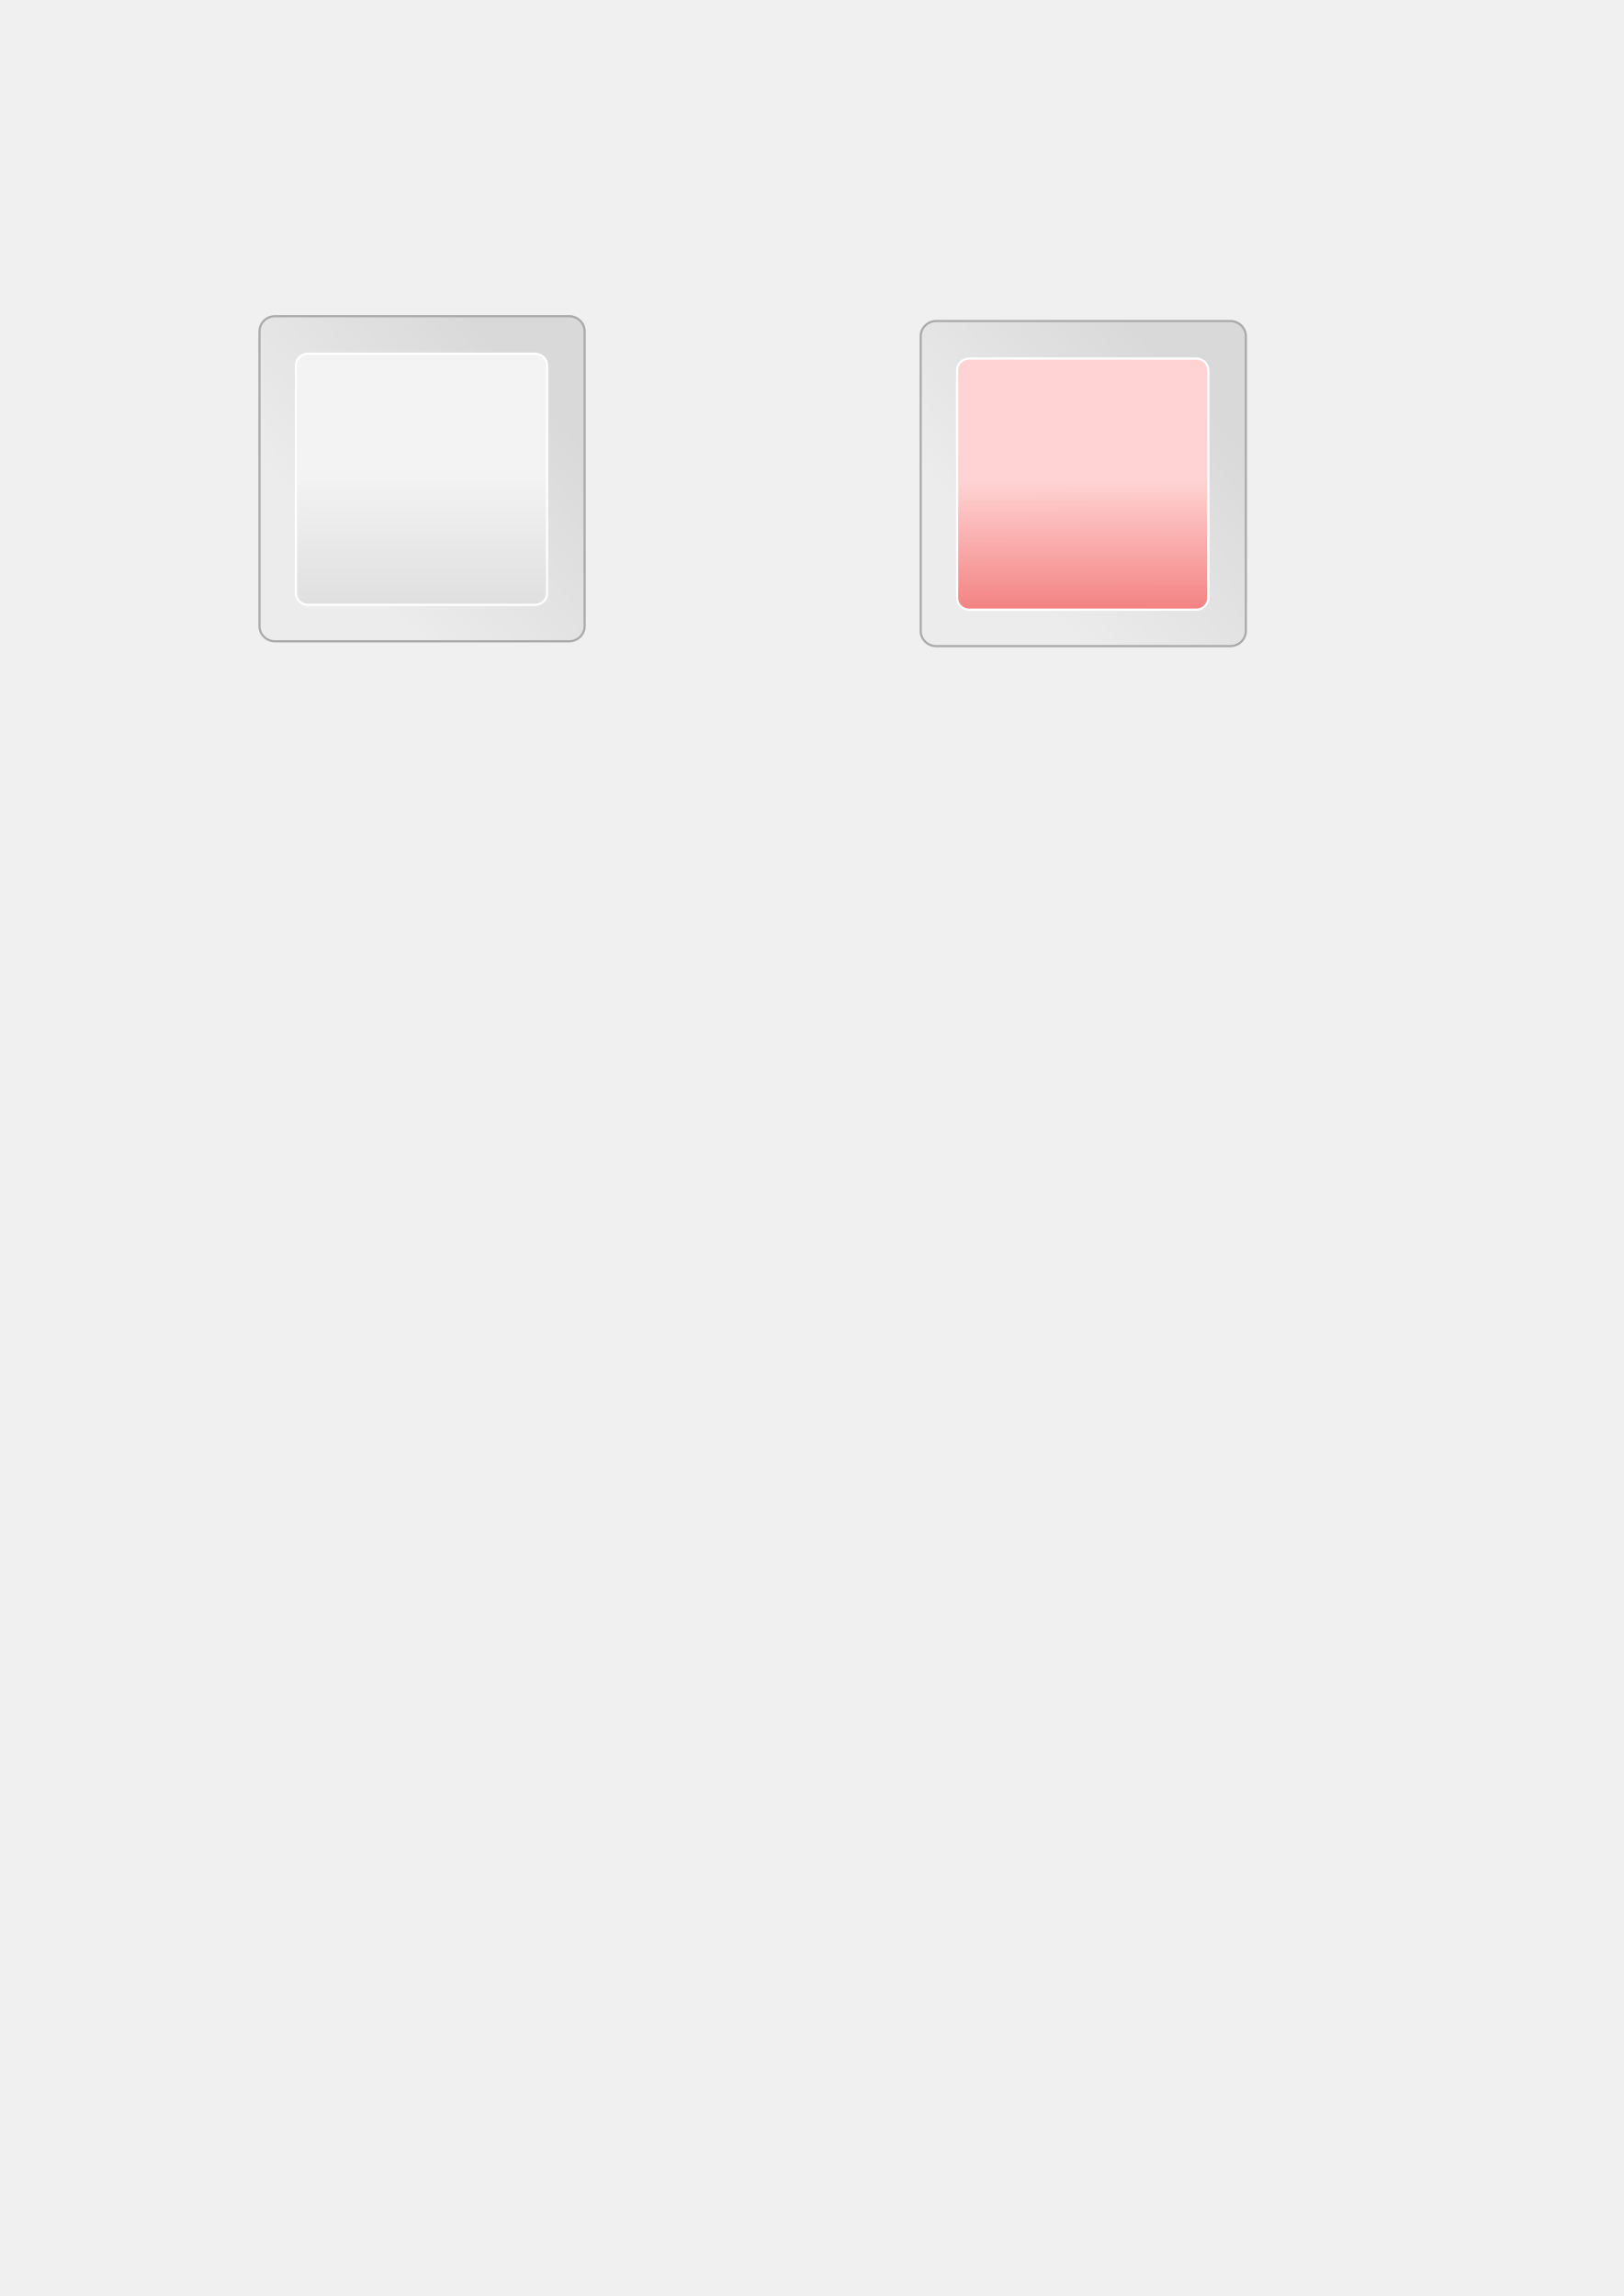
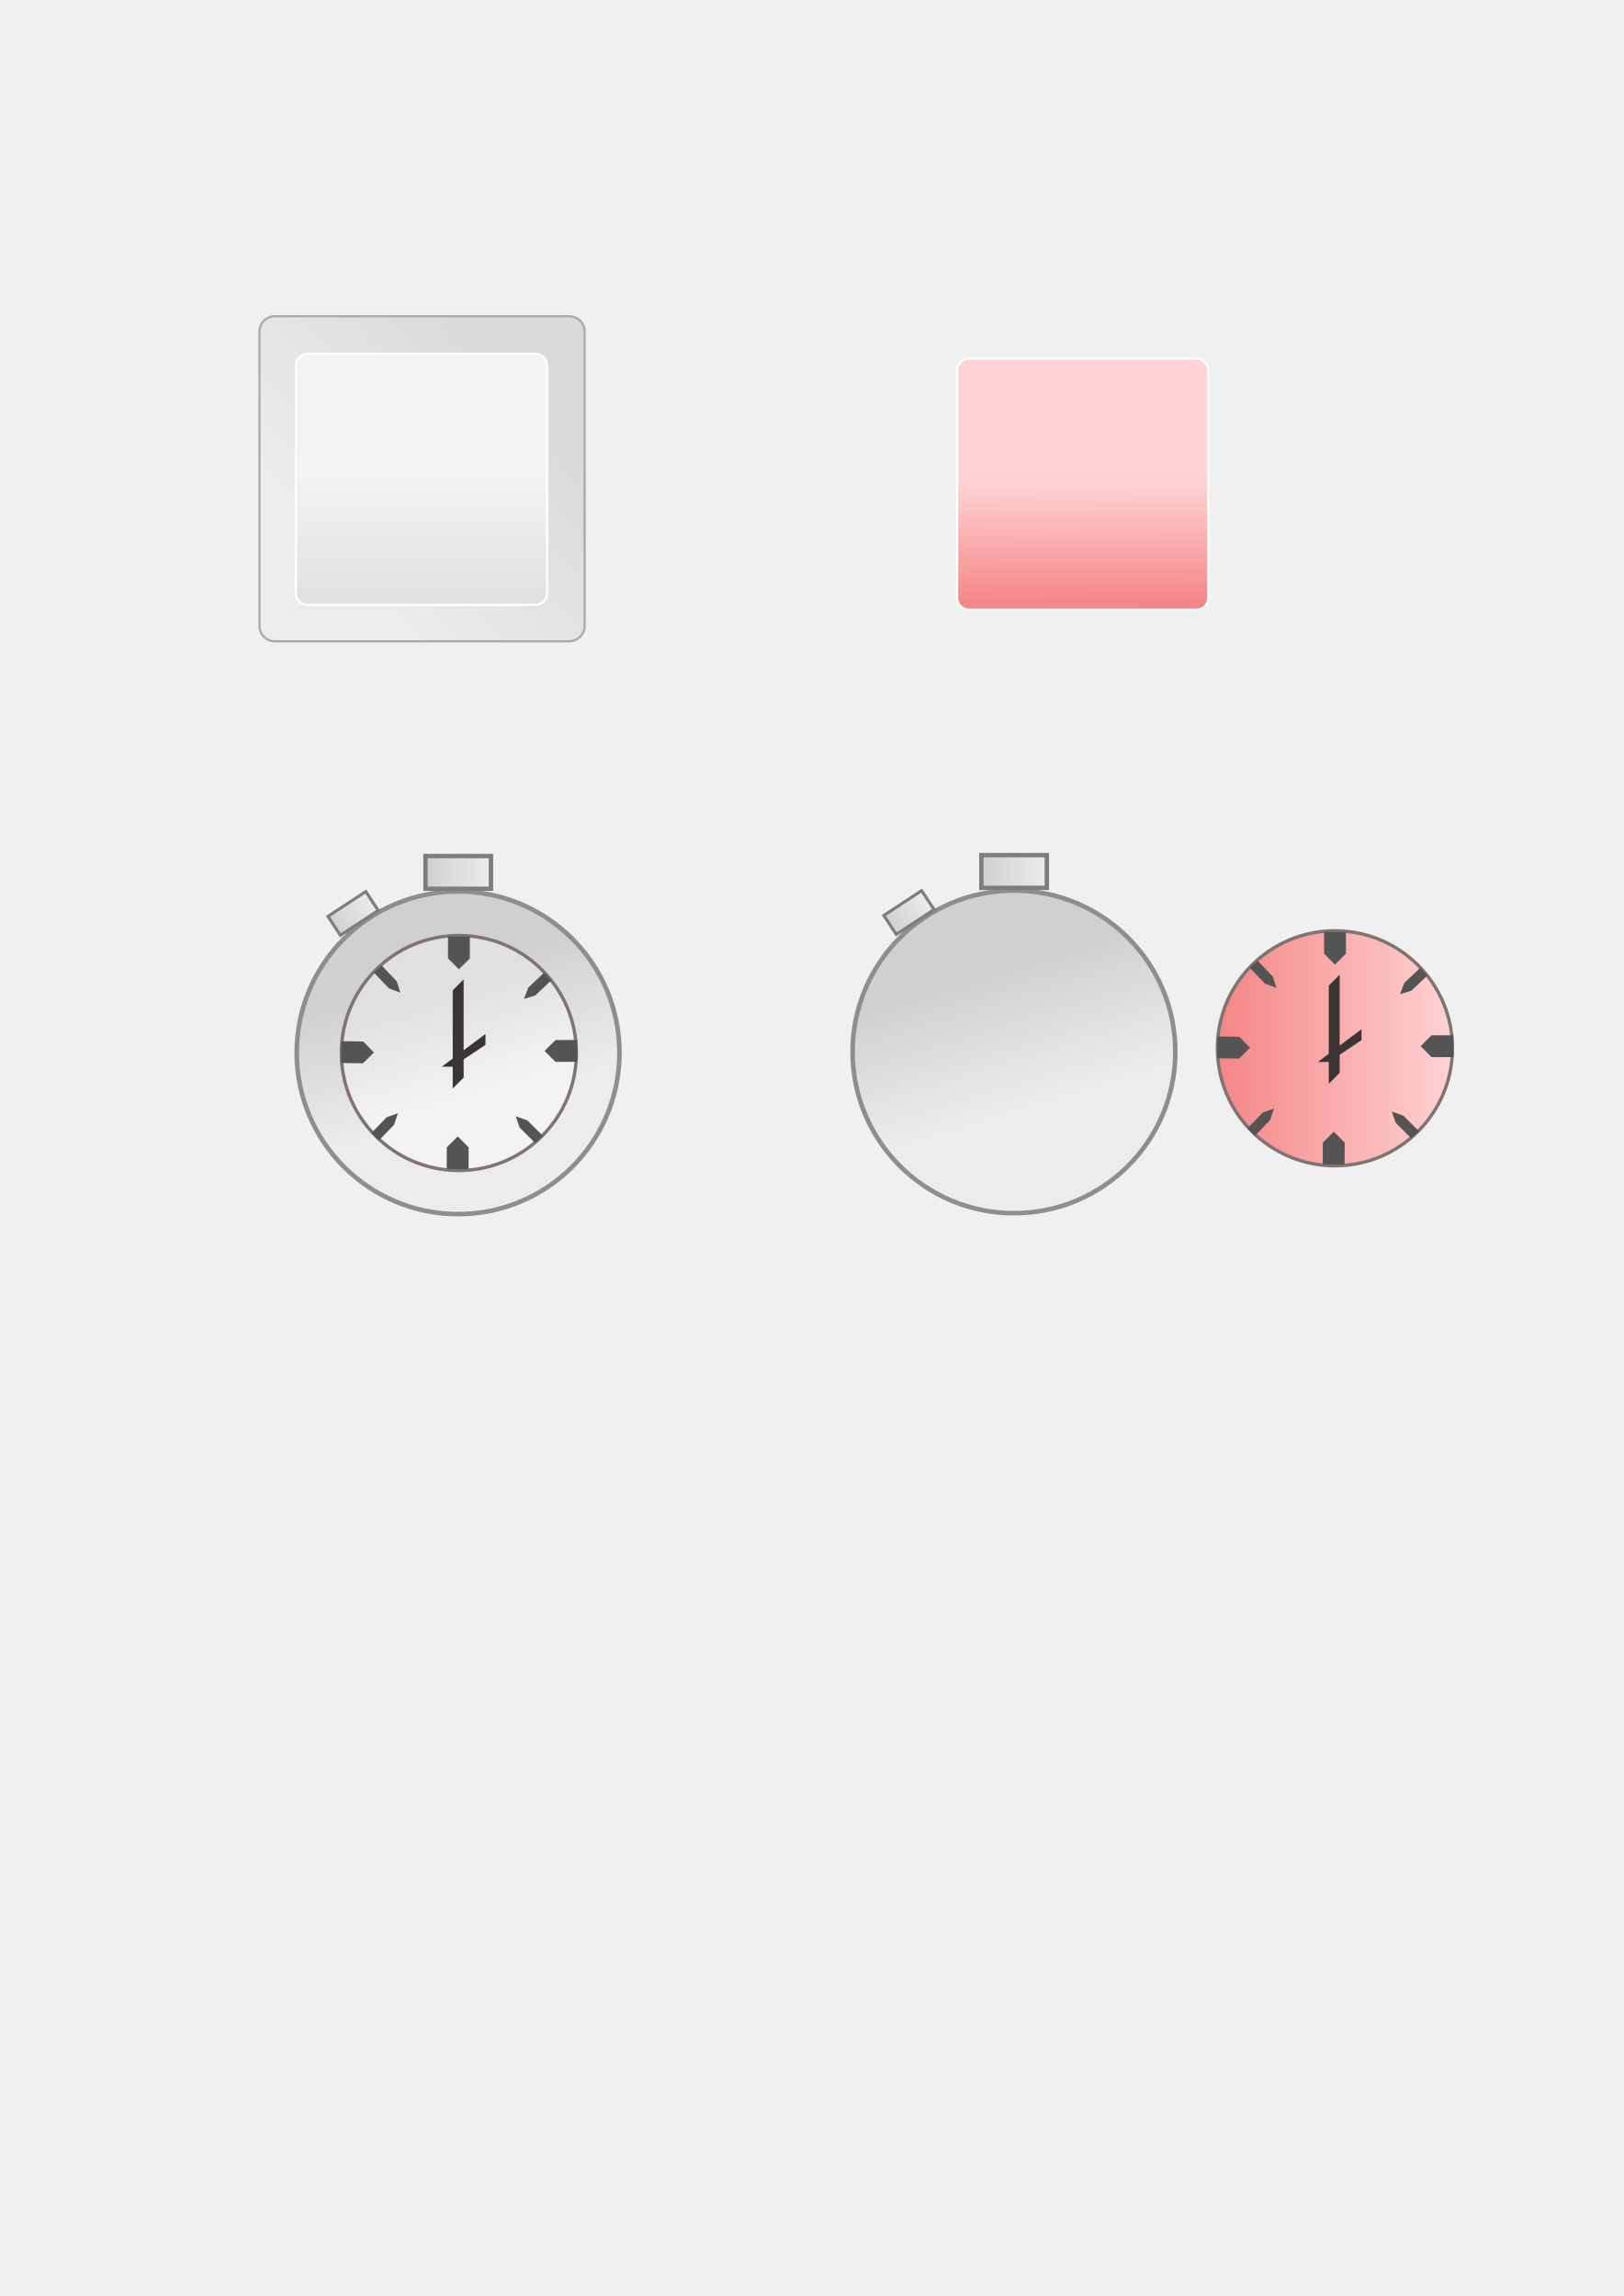
<svg xmlns="http://www.w3.org/2000/svg" xmlns:xlink="http://www.w3.org/1999/xlink" width="744.094" height="1052.362" id="svg2" version="1.1">
  <defs id="defs4">
    <linearGradient id="linearGradient3854">
      <stop style="stop-color:#f48585;stop-opacity:1;" offset="0" id="stop3856" />
      <stop style="stop-color:#ffd3d3;stop-opacity:1;" offset="1" id="stop3858" />
    </linearGradient>
    <linearGradient id="linearGradient3799">
      <stop id="stop3801" offset="0" style="stop-color:#e0e0e0;stop-opacity:1;" />
      <stop id="stop3803" offset="1" style="stop-color:#f3f3f3;stop-opacity:1;" />
    </linearGradient>
    <linearGradient id="linearGradient3757">
      <stop style="stop-color:#d9d9d9;stop-opacity:1;" offset="0" id="stop3759" />
      <stop style="stop-color:#ececec;stop-opacity:1;" offset="1" id="stop3761" />
    </linearGradient>
    <linearGradient xlink:href="#linearGradient3757" id="linearGradient3763" x1="450.028" y1="267.986" x2="272.216" y2="425.57" gradientUnits="userSpaceOnUse" gradientTransform="matrix(0.4966888,0,0,0.4966887,20.5758,43.17623)" />
    <linearGradient xlink:href="#linearGradient3757-7" id="linearGradient3763-1" x1="488.414" y1="213.438" x2="201.505" y2="494.261" gradientUnits="userSpaceOnUse" />
    <linearGradient id="linearGradient3757-7">
      <stop style="stop-color:#d0d0d0;stop-opacity:1;" offset="0" id="stop3759-4" />
      <stop style="stop-color:#ececec;stop-opacity:1;" offset="1" id="stop3761-0" />
    </linearGradient>
    <linearGradient gradientTransform="matrix(0.3837161,0,0,0.3837161,59.64207,83.5127)" y2="351.875" x2="345.74" y1="500.059" x1="346.028" gradientUnits="userSpaceOnUse" id="linearGradient3780" xlink:href="#linearGradient3799" />
    <linearGradient gradientTransform="matrix(0.3837161,0,0,0.3837161,362.6522,85.72966)" y2="351.875" x2="345.74" y1="500.059" x1="346.028" gradientUnits="userSpaceOnUse" id="linearGradient3780-9" xlink:href="#linearGradient3854" />
    <linearGradient id="linearGradient3799-2">
      <stop id="stop3801-6" offset="0" style="stop-color:#e0e0e0;stop-opacity:1;" />
      <stop id="stop3803-5" offset="1" style="stop-color:#f3f3f3;stop-opacity:1;" />
    </linearGradient>
    <linearGradient xlink:href="#linearGradient3757-74" id="linearGradient3763-7" x1="450.028" y1="267.986" x2="272.216" y2="425.57" gradientUnits="userSpaceOnUse" gradientTransform="matrix(0.4966888,0,0,0.4966887,20.5758,43.17623)" />
    <linearGradient id="linearGradient3757-74">
      <stop style="stop-color:#d9d9d9;stop-opacity:1;" offset="0" id="stop3759-5" />
      <stop style="stop-color:#ececec;stop-opacity:1;" offset="1" id="stop3761-7" />
    </linearGradient>
-     <linearGradient y2="425.57" x2="272.216" y1="267.986" x1="450.028" gradientTransform="matrix(0.4966888,0,0,0.4966887,323.5859,45.39319)" gradientUnits="userSpaceOnUse" id="linearGradient3825" xlink:href="#linearGradient3757-74" />
+     <linearGradient xlink:href="#linearGradient3757-7" id="linearGradient3868" x1="197.857" y1="452.005" x2="215.714" y2="510.576" gradientUnits="userSpaceOnUse" />
+     <linearGradient xlink:href="#linearGradient3757-7-7" id="linearGradient3868-5" x1="197.857" y1="452.005" x2="215.714" y2="510.576" gradientUnits="userSpaceOnUse" />
+     <linearGradient id="linearGradient3757-7-7">
+       <stop style="stop-color:#d0d0d0;stop-opacity:1;" offset="0" id="stop3759-4-4" />
+       <stop style="stop-color:#ececec;stop-opacity:1;" offset="1" id="stop3761-0-4" />
+     </linearGradient>
+     <linearGradient y2="510.576" x2="215.714" y1="452.005" x1="197.857" gradientUnits="userSpaceOnUse" id="linearGradient3885" xlink:href="#linearGradient3799" />
+     <linearGradient xlink:href="#linearGradient3757-7" id="linearGradient4013" x1="194.5" y1="399.862" x2="225.5" y2="399.862" gradientUnits="userSpaceOnUse" />
+     <linearGradient xlink:href="#linearGradient3757-7-3" id="linearGradient4013-9" x1="194.5" y1="399.862" x2="225.5" y2="399.862" gradientUnits="userSpaceOnUse" />
+     <linearGradient id="linearGradient3757-7-3">
+       <stop style="stop-color:#d0d0d0;stop-opacity:1;" offset="0" id="stop3759-4-3" />
+       <stop style="stop-color:#ececec;stop-opacity:1;" offset="1" id="stop3761-0-3" />
+     </linearGradient>
+     <linearGradient gradientTransform="matrix(0.5779832,-0.3790834,0.3790834,0.5779832,-111.1534,267.1566)" y2="399.862" x2="225.5" y1="399.862" x1="194.5" gradientUnits="userSpaceOnUse" id="linearGradient4030" xlink:href="#linearGradient3757-7-3" />
+     <linearGradient gradientTransform="matrix(0.5779832,-0.3790834,0.3790834,0.5779832,143.5861,266.7401)" y2="399.862" x2="225.5" y1="399.862" x1="194.5" gradientUnits="userSpaceOnUse" id="linearGradient4030-3" xlink:href="#linearGradient3757-7-3-5" />
+     <linearGradient id="linearGradient3757-7-3-5">
+       <stop style="stop-color:#d0d0d0;stop-opacity:1;" offset="0" id="stop3759-4-3-6" />
+       <stop style="stop-color:#ececec;stop-opacity:1;" offset="1" id="stop3761-0-3-9" />
+     </linearGradient>
+     <linearGradient gradientTransform="translate(254.7395,-0.4165307)" xlink:href="#linearGradient3757-7-9" id="linearGradient4013-5" x1="194.5" y1="399.862" x2="225.5" y2="399.862" gradientUnits="userSpaceOnUse" />
+     <linearGradient id="linearGradient3757-7-9">
+       <stop style="stop-color:#d0d0d0;stop-opacity:1;" offset="0" id="stop3759-4-8" />
+       <stop style="stop-color:#ececec;stop-opacity:1;" offset="1" id="stop3761-0-8" />
+     </linearGradient>
+     <linearGradient id="linearGradient3799-9">
+       <stop id="stop3801-5" offset="0" style="stop-color:#e0e0e0;stop-opacity:1;" />
+       <stop id="stop3803-1" offset="1" style="stop-color:#f3f3f3;stop-opacity:1;" />
+     </linearGradient>
+     <linearGradient xlink:href="#linearGradient3757-7-9" id="linearGradient3868-3" x1="197.857" y1="452.005" x2="215.714" y2="510.576" gradientUnits="userSpaceOnUse" />
+     <linearGradient id="linearGradient4072">
+       <stop style="stop-color:#d0d0d0;stop-opacity:1;" offset="0" id="stop4074" />
+       <stop style="stop-color:#ececec;stop-opacity:1;" offset="1" id="stop4076" />
+     </linearGradient>
+     <linearGradient y2="510.576" x2="215.714" y1="452.005" x1="197.857" gradientUnits="userSpaceOnUse" id="linearGradient4092" xlink:href="#linearGradient3757-7-9" />
+     <linearGradient xlink:href="#linearGradient3854" id="linearGradient4167" x1="134" y1="487.719" x2="277.429" y2="487.719" gradientUnits="userSpaceOnUse" />
  </defs>
  <g id="layer1">
+     <path style="fill:url(#linearGradient3868);fill-opacity:1;stroke:#8e8e8e;stroke-width:2;stroke-miterlimit:4;stroke-opacity:1;stroke-dasharray:none" id="path3860" d="m 276.429,487.719 a 70.714,70.357 0 1 1 -141.429,0 70.714,70.357 0 1 1 141.429,0 z" transform="matrix(1.04578,0,0,1.051088,-5.20546,-30.10359)" />
    <rect style="fill:url(#linearGradient3763);fill-opacity:1;fill-rule:nonzero;stroke:#aaaaaa;stroke-width:0.993;stroke-miterlimit:4;stroke-opacity:1;stroke-dasharray:none" id="rect3755" width="149.007" height="149.007" x="118.915" y="144.928" rx="7.138" ry="6.958" />
    <rect style="fill:url(#linearGradient3780);fill-opacity:1;fill-rule:nonzero;stroke:#ffffff;stroke-width:0.993;stroke-miterlimit:4;stroke-opacity:1;stroke-dasharray:none" id="rect3755-9" width="115.115" height="115.115" x="135.614" y="162.121" rx="5.514" ry="5.375" />
-     <rect style="fill:url(#linearGradient3825);fill-opacity:1;fill-rule:nonzero;stroke:#aaaaaa;stroke-width:0.993;stroke-miterlimit:4;stroke-opacity:1;stroke-dasharray:none" id="rect3755-98" width="149.007" height="149.007" x="421.925" y="147.145" rx="7.138" ry="6.958" />
+     <rect style="fill:none;fill-opacity:1;fill-rule:nonzero;stroke:none;stroke-width:0.993;stroke-miterlimit:4;stroke-opacity:1;stroke-dasharray:none" id="rect3755-98" width="149.007" height="149.007" x="421.925" y="147.145" rx="7.138" ry="6.958" />
    <rect style="fill:url(#linearGradient3780-9);fill-opacity:1.0;fill-rule:nonzero;stroke:#ffffff;stroke-width:0.993;stroke-miterlimit:4;stroke-opacity:1;stroke-dasharray:none" id="rect3755-9-3" width="115.115" height="115.115" x="438.624" y="164.338" rx="5.514" ry="5.375" />
+     <path style="fill:url(#linearGradient3885);fill-opacity:1;stroke:#807373;stroke-width:2;stroke-miterlimit:4;stroke-opacity:1;stroke-dasharray:none" id="path3860-9" d="m 276.429,487.719 a 70.714,70.357 0 1 1 -141.429,0 70.714,70.357 0 1 1 141.429,0 z" transform="matrix(0.761603,0,0,0.765469,53.61454,109.3074)" />
+     <path style="fill:#545454;fill-opacity:1;stroke:none" d="m 205.309,429.274 0,10 5,5 5,-5 0,-10 z" id="path3906" />
+     <path style="fill:#545454;fill-opacity:1;stroke:none" d="m 214.709,535.894 0.056,-10 -4.972,-5.028 -5.028,4.972 -0.056,10 z" id="path3906-0" />
+     <path style="fill:#545454;fill-opacity:1;stroke:none" d="m 156.314,487.217 9.999,0.137 5.068,-4.931 -4.931,-5.068 -9.999,-0.137 z" id="path3906-6" />
+     <path style="fill:#545454;fill-opacity:1;stroke:none" d="m 264.544,476.676 -10,0.025 -4.988,5.012 5.012,4.988 10,-0.025 z" id="path3906-6-1" />
+     <path style="fill:#545454;fill-opacity:1;stroke:none" d="m 171.324,445.78 6.916,7.222 5.236,1.981 -1.681,-5.24 -6.916,-7.222 z" id="path3906-6-19" />
+     <path style="fill:#545454;fill-opacity:1;stroke:none" d="m 249.367,445.772 -7.267,6.868 -2.016,5.222 5.251,-1.646 7.267,-6.868 z" id="path3906-6-19-0" />
+     <path style="fill:#545454;fill-opacity:1;stroke:none" d="m 248.727,520.548 -7.097,-7.044 -5.284,-1.848 1.813,5.196 7.097,7.044 z" id="path3906-6-19-4" />
+     <path style="fill:#545454;fill-opacity:1;stroke:none" d="m 173.627,522.731 6.95,-7.189 1.779,-5.308 -5.172,1.881 -6.95,7.189 z" id="path3906-6-19-2" />
+     <path style="fill:#3b3434;fill-opacity:1;stroke:none" d="m 207.47,453.906 5,-5 0,45 -5,5 z" id="path4001" />
+     <path style="fill:#3b3434;fill-opacity:1;stroke:none" d="m 202.47,488.906 20,-15 0,5 -15,10 z" id="path4003" />
+     <path style="fill:url(#linearGradient4013);stroke:#7d7d7d;stroke-width:2;stroke-linecap:butt;stroke-linejoin:miter;stroke-opacity:1;fill-opacity:1;stroke-miterlimit:4;stroke-dasharray:none" d="m 195,392.362 0,15 30,0 0,-15 z" id="path4005" />
+     <path style="fill:url(#linearGradient4030);fill-opacity:1;stroke:#7d7d7d;stroke-width:1.382;stroke-linecap:butt;stroke-linejoin:miter;stroke-miterlimit:4;stroke-opacity:1;stroke-dasharray:none" d="m 150.291,420.014 5.686,8.67 17.34,-11.373 -5.686,-8.67 z" id="path4005-1" />
+     <path style="fill:url(#linearGradient4092);fill-opacity:1;stroke:#8e8e8e;stroke-width:2;stroke-miterlimit:4;stroke-opacity:1;stroke-dasharray:none" id="path3860-6" d="m 276.429,487.719 a 70.714,70.357 0 1 1 -141.429,0 70.714,70.357 0 1 1 141.429,0 z" transform="matrix(1.04578,0,0,1.051088,249.534,-30.52012)" />
+     <path style="fill:url(#linearGradient4167);fill-opacity:1;stroke:#807373;stroke-width:2;stroke-miterlimit:4;stroke-opacity:1;stroke-dasharray:none" id="path3860-9-2" d="m 276.429,487.719 a 70.714,70.357 0 1 1 -141.429,0 70.714,70.357 0 1 1 141.429,0 z" transform="matrix(0.761603,0,0,0.765469,455.0843,107.1441)" />
+     <path style="fill:#545454;fill-opacity:1;stroke:none" d="m 606.779,427.111 0,10 5,5 5,-5 0,-10 z" id="path3906-8" />
+     <path style="fill:#545454;fill-opacity:1;stroke:none" d="m 616.179,533.731 0.056,-10 -4.972,-5.028 -5.028,4.972 -0.056,10 z" id="path3906-0-8" />
+     <path style="fill:#545454;fill-opacity:1;stroke:none" d="m 557.784,485.054 9.999,0.137 5.068,-4.931 -4.931,-5.068 -9.999,-0.137 z" id="path3906-6-198" />
+     <path style="fill:#545454;fill-opacity:1;stroke:none" d="m 666.013,474.512 -10,0.025 -4.988,5.012 5.012,4.988 10,-0.025 z" id="path3906-6-1-1" />
+     <path style="fill:#545454;fill-opacity:1;stroke:none" d="m 572.793,443.617 6.916,7.222 5.236,1.981 -1.681,-5.24 -6.916,-7.222 z" id="path3906-6-19-3" />
+     <path style="fill:#545454;fill-opacity:1;stroke:none" d="m 650.836,443.608 -7.267,6.868 -2.016,5.222 5.251,-1.646 7.267,-6.868 z" id="path3906-6-19-0-3" />
+     <path style="fill:#545454;fill-opacity:1;stroke:none" d="m 650.197,518.385 -7.097,-7.044 -5.284,-1.848 1.813,5.196 7.097,7.044 z" id="path3906-6-19-4-4" />
+     <path style="fill:#545454;fill-opacity:1;stroke:none" d="m 575.097,520.568 6.95,-7.189 1.779,-5.308 -5.172,1.881 -6.95,7.189 z" id="path3906-6-19-2-3" />
+     <path style="fill:#3b3434;fill-opacity:1;stroke:none" d="m 608.94,451.743 5,-5 0,45 -5,5 z" id="path4001-9" />
+     <path style="fill:#3b3434;fill-opacity:1;stroke:none" d="m 603.94,486.743 20,-15 0,5 -15,10 z" id="path4003-2" />
+     <path style="fill:url(#linearGradient4013-5);fill-opacity:1;stroke:#7d7d7d;stroke-width:2;stroke-linecap:butt;stroke-linejoin:miter;stroke-miterlimit:4;stroke-opacity:1;stroke-dasharray:none" d="m 449.739,391.946 0,15 30,0 0,-15 z" id="path4005-7" />
+     <path style="fill:url(#linearGradient4030-3);fill-opacity:1;stroke:#7d7d7d;stroke-width:1.382;stroke-linecap:butt;stroke-linejoin:miter;stroke-miterlimit:4;stroke-opacity:1;stroke-dasharray:none" d="m 405.031,419.598 5.686,8.67 17.34,-11.373 -5.686,-8.67 z" id="path4005-1-2" />
  </g>
</svg>
